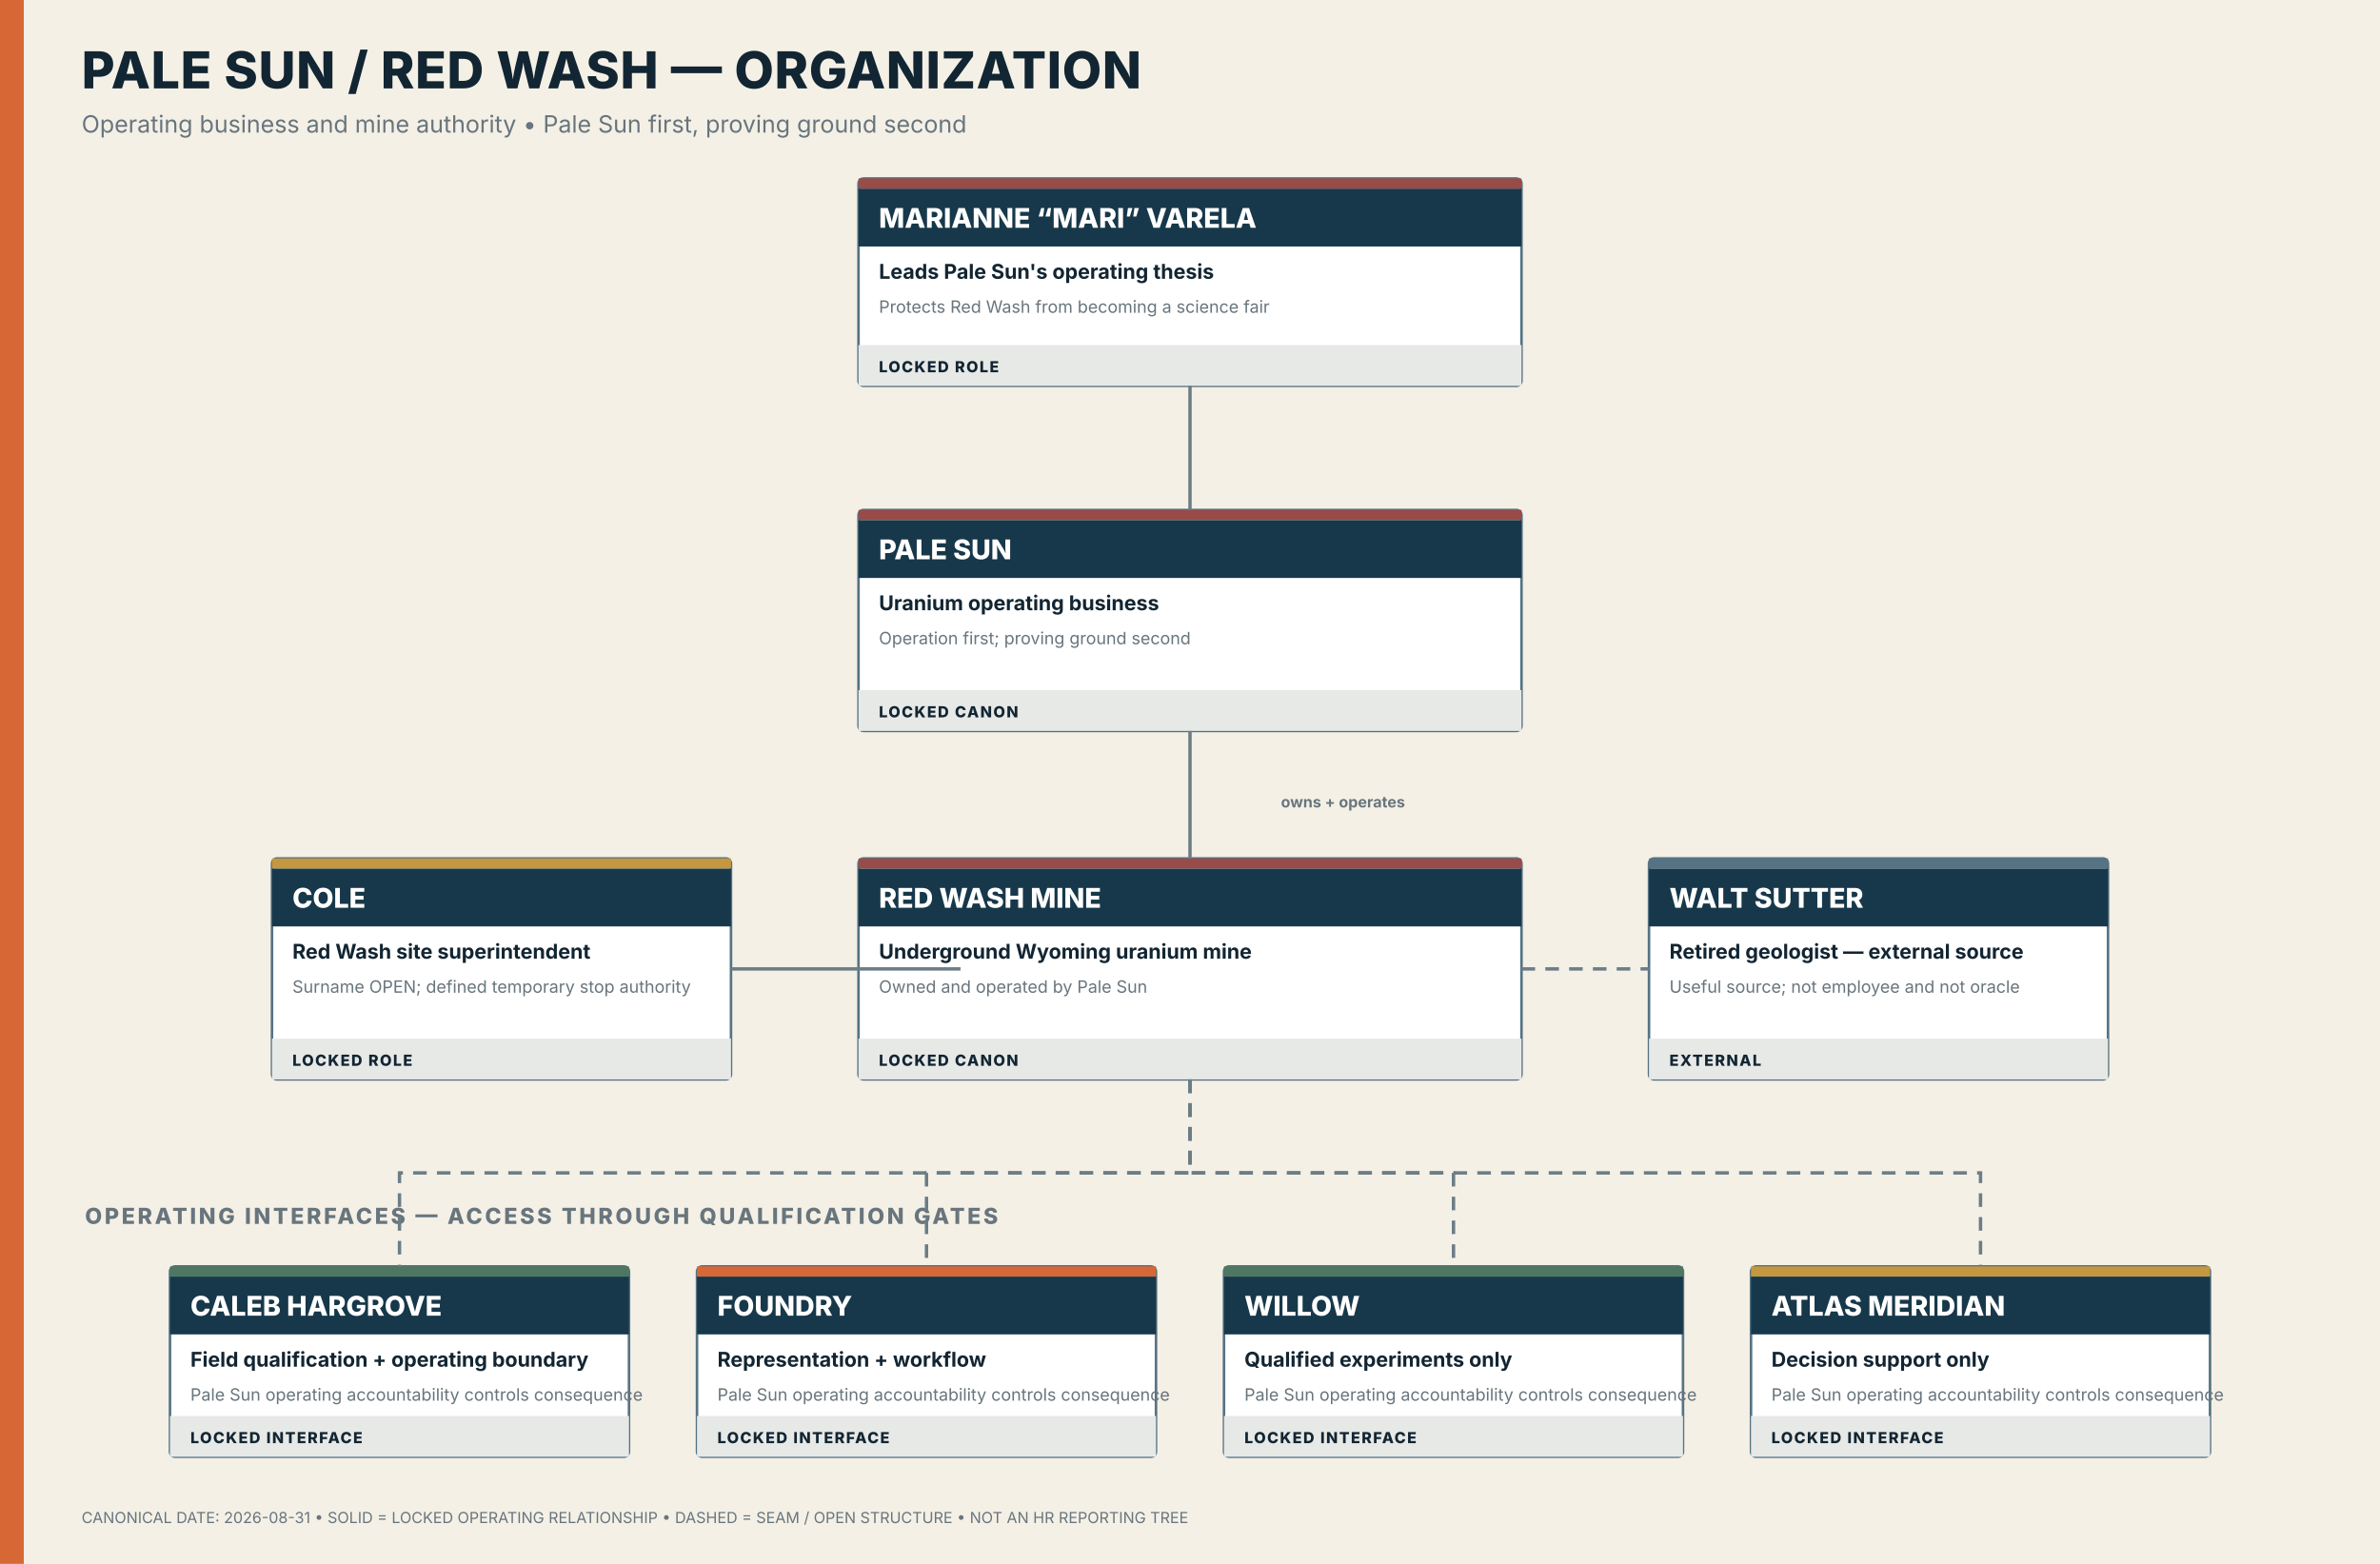
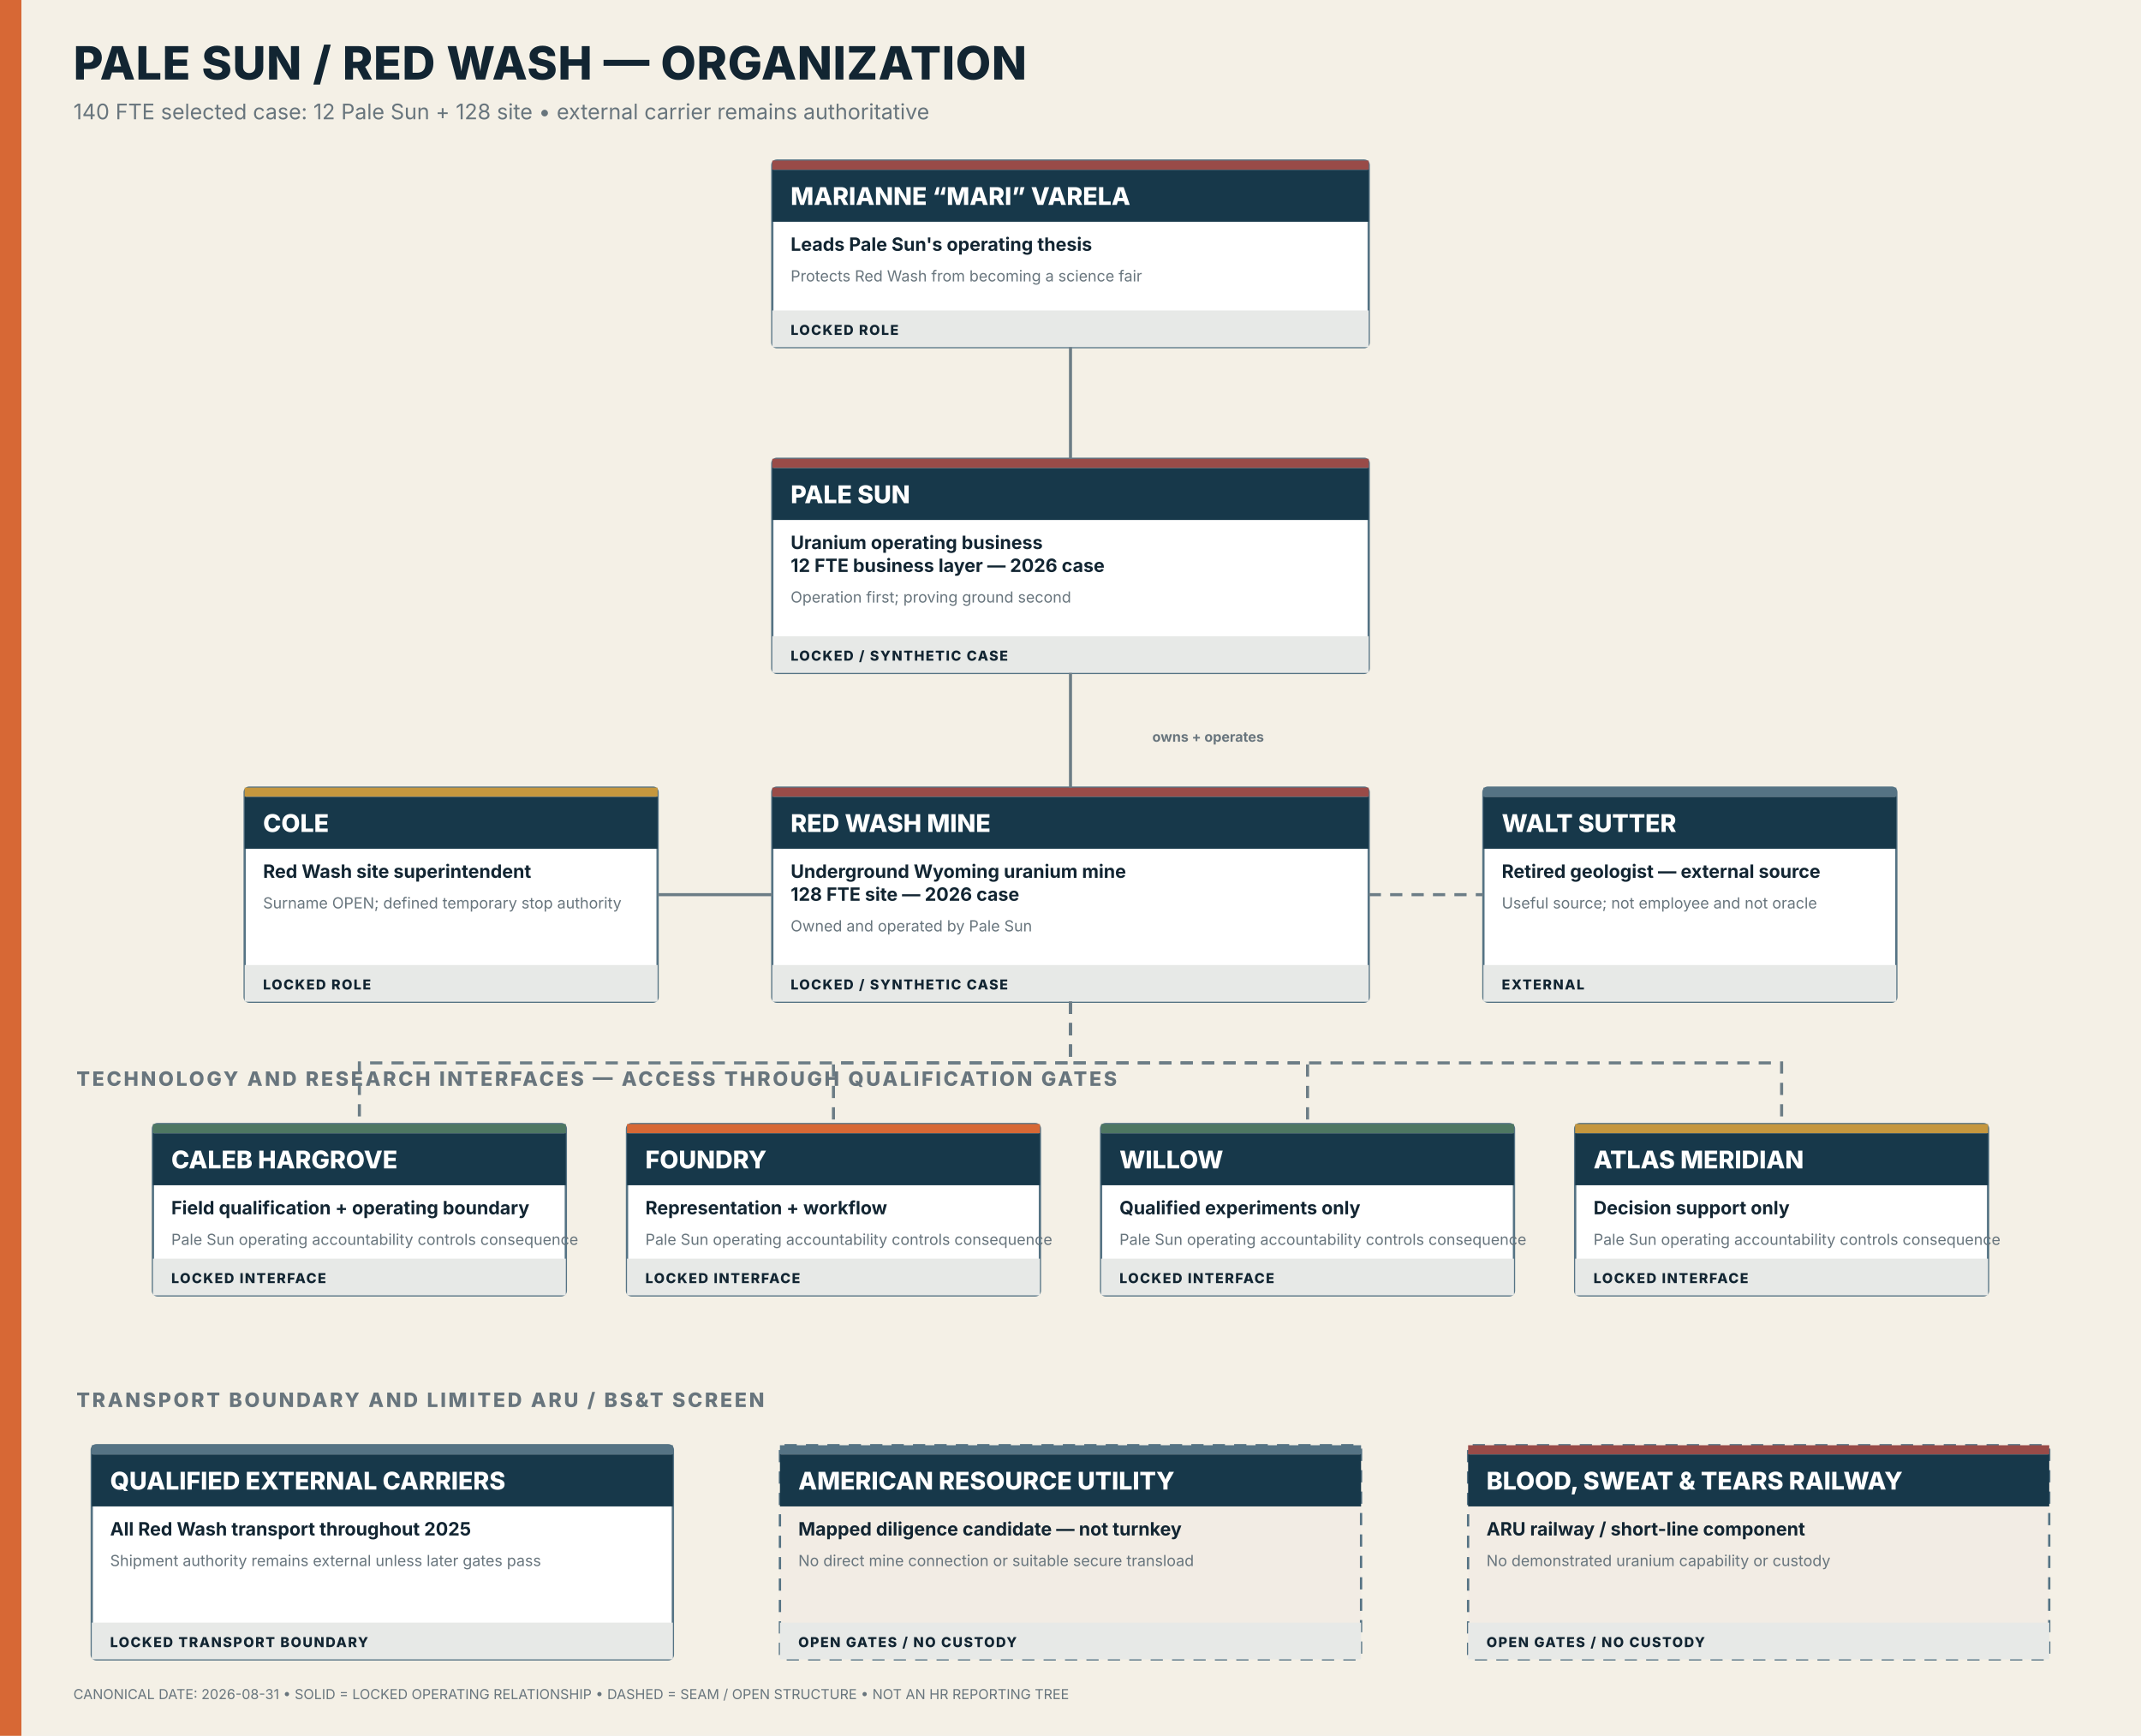
- <svg xmlns="http://www.w3.org/2000/svg" width="1400" height="920" viewBox="0 0 1400 920" role="img" aria-labelledby="title desc">
+ <svg xmlns="http://www.w3.org/2000/svg" width="1400" height="1135" viewBox="0 0 1400 1135" role="img" aria-labelledby="title desc">
  <style>
    text { font-family: Inter, 'IBM Plex Sans', Arial, sans-serif; fill: #122532; }
    .title { font-size: 30px; font-weight: 800; letter-spacing: .4px; }
    .subtitle { font-size: 14px; fill: #68757D; }
    .band { font-size: 13px; font-weight: 800; letter-spacing: 1.5px; fill: #68757D; }
    .name { font-size: 16px; font-weight: 800; fill: #fff; }
    .role { font-size: 12px; font-weight: 700; }
    .note { font-size: 10px; fill: #68757D; }
    .status { font-size: 9px; font-weight: 800; letter-spacing: .8px; }
    .edge-label { font-size: 9px; font-weight: 700; fill: #68757D; }
    .footer { font-size: 9px; fill: #68757D; }
    .solid { stroke: #6C7D86; stroke-width: 2; fill: none; }
    .dash { stroke: #6C7D86; stroke-width: 2; fill: none; stroke-dasharray: 8 6; }
</style>
  <rect width="100%" height="100%" fill="#F4F0E6" />
-   <rect x="0" y="0" width="14" height="920" fill="#D76835" />
+   <rect x="0" y="0" width="14" height="1135" fill="#D76835" />
  <text x="48" y="52" class="title">PALE SUN / RED WASH — ORGANIZATION</text>
-   <text x="48" y="78" class="subtitle">Operating business and mine authority • Pale Sun first, proving ground second</text>
+   <text x="48" y="78" class="subtitle">140 FTE selected case: 12 Pale Sun + 128 site • external carrier remains authoritative</text>
  <g class="card">
    <rect x="505" y="105" width="390" height="122" rx="3" fill="#FFFFFF" stroke="#557384" stroke-width="1.5" />
    <rect x="505" y="105" width="390" height="6" fill="#994B48" />
    <rect x="505" y="111" width="390" height="34" fill="#17384A" />
    <text x="517" y="134" class="name" text-anchor="start">
      <tspan x="517" dy="0">MARIANNE “MARI” VARELA</tspan>
    </text>
    <text x="517" y="164" class="role" text-anchor="start">
      <tspan x="517" dy="0">Leads Pale Sun's operating thesis</tspan>
    </text>
    <text x="517" y="184" class="note" text-anchor="start">
      <tspan x="517" dy="0">Protects Red Wash from becoming a science fair</tspan>
    </text>
    <rect x="505" y="203" width="390" height="24" fill="#E7E9E7" />
    <text x="517" y="219" class="status" text-anchor="start">
      <tspan x="517" dy="0">LOCKED ROLE</tspan>
    </text>
  </g>
  <g class="card">
-     <rect x="505" y="300" width="390" height="130" rx="3" fill="#FFFFFF" stroke="#557384" stroke-width="1.5" />
+     <rect x="505" y="300" width="390" height="140" rx="3" fill="#FFFFFF" stroke="#557384" stroke-width="1.5" />
    <rect x="505" y="300" width="390" height="6" fill="#994B48" />
    <rect x="505" y="306" width="390" height="34" fill="#17384A" />
    <text x="517" y="329" class="name" text-anchor="start">
      <tspan x="517" dy="0">PALE SUN</tspan>
    </text>
    <text x="517" y="359" class="role" text-anchor="start">
      <tspan x="517" dy="0">Uranium operating business</tspan>
-     </text>
-     <text x="517" y="379" class="note" text-anchor="start">
+       <tspan x="517" dy="15">12 FTE business layer — 2026 case</tspan>
+     </text>
+     <text x="517" y="394" class="note" text-anchor="start">
      <tspan x="517" dy="0">Operation first; proving ground second</tspan>
    </text>
-     <rect x="505" y="406" width="390" height="24" fill="#E7E9E7" />
-     <text x="517" y="422" class="status" text-anchor="start">
-       <tspan x="517" dy="0">LOCKED CANON</tspan>
+     <rect x="505" y="416" width="390" height="24" fill="#E7E9E7" />
+     <text x="517" y="432" class="status" text-anchor="start">
+       <tspan x="517" dy="0">LOCKED / SYNTHETIC CASE</tspan>
    </text>
  </g>
  <path d="M 700 227 L 700 263 L 700 263 L 700 300" class="solid" />
  <g class="card">
-     <rect x="505" y="505" width="390" height="130" rx="3" fill="#FFFFFF" stroke="#557384" stroke-width="1.5" />
-     <rect x="505" y="505" width="390" height="6" fill="#994B48" />
-     <rect x="505" y="511" width="390" height="34" fill="#17384A" />
-     <text x="517" y="534" class="name" text-anchor="start">
+     <rect x="505" y="515" width="390" height="140" rx="3" fill="#FFFFFF" stroke="#557384" stroke-width="1.5" />
+     <rect x="505" y="515" width="390" height="6" fill="#994B48" />
+     <rect x="505" y="521" width="390" height="34" fill="#17384A" />
+     <text x="517" y="544" class="name" text-anchor="start">
      <tspan x="517" dy="0">RED WASH MINE</tspan>
    </text>
-     <text x="517" y="564" class="role" text-anchor="start">
+     <text x="517" y="574" class="role" text-anchor="start">
      <tspan x="517" dy="0">Underground Wyoming uranium mine</tspan>
-     </text>
-     <text x="517" y="584" class="note" text-anchor="start">
+       <tspan x="517" dy="15">128 FTE site — 2026 case</tspan>
+     </text>
+     <text x="517" y="609" class="note" text-anchor="start">
      <tspan x="517" dy="0">Owned and operated by Pale Sun</tspan>
    </text>
-     <rect x="505" y="611" width="390" height="24" fill="#E7E9E7" />
-     <text x="517" y="627" class="status" text-anchor="start">
-       <tspan x="517" dy="0">LOCKED CANON</tspan>
-     </text>
-   </g>
-   <path d="M 700 430 L 700 467 L 700 467 L 700 505" class="solid" />
-   <text x="790" y="475" class="edge-label" text-anchor="middle">owns + operates</text>
-   <g class="card">
-     <rect x="160" y="505" width="270" height="130" rx="3" fill="#FFFFFF" stroke="#557384" stroke-width="1.5" />
-     <rect x="160" y="505" width="270" height="6" fill="#C5973E" />
-     <rect x="160" y="511" width="270" height="34" fill="#17384A" />
-     <text x="172" y="534" class="name" text-anchor="start">
+     <rect x="505" y="631" width="390" height="24" fill="#E7E9E7" />
+     <text x="517" y="647" class="status" text-anchor="start">
+       <tspan x="517" dy="0">LOCKED / SYNTHETIC CASE</tspan>
+     </text>
+   </g>
+   <path d="M 700 440 L 700 477 L 700 477 L 700 515" class="solid" />
+   <text x="790" y="485" class="edge-label" text-anchor="middle">owns + operates</text>
+   <g class="card">
+     <rect x="160" y="515" width="270" height="140" rx="3" fill="#FFFFFF" stroke="#557384" stroke-width="1.5" />
+     <rect x="160" y="515" width="270" height="6" fill="#C5973E" />
+     <rect x="160" y="521" width="270" height="34" fill="#17384A" />
+     <text x="172" y="544" class="name" text-anchor="start">
      <tspan x="172" dy="0">COLE</tspan>
    </text>
-     <text x="172" y="564" class="role" text-anchor="start">
+     <text x="172" y="574" class="role" text-anchor="start">
      <tspan x="172" dy="0">Red Wash site superintendent</tspan>
    </text>
-     <text x="172" y="584" class="note" text-anchor="start">
+     <text x="172" y="594" class="note" text-anchor="start">
      <tspan x="172" dy="0">Surname OPEN; defined temporary stop authority</tspan>
    </text>
-     <rect x="160" y="611" width="270" height="24" fill="#E7E9E7" />
-     <text x="172" y="627" class="status" text-anchor="start">
+     <rect x="160" y="631" width="270" height="24" fill="#E7E9E7" />
+     <text x="172" y="647" class="status" text-anchor="start">
      <tspan x="172" dy="0">LOCKED ROLE</tspan>
    </text>
  </g>
-   <path d="M 565 570 L 565 570 L 430 570 L 430 570" class="solid" />
-   <g class="card">
-     <rect x="970" y="505" width="270" height="130" rx="3" fill="#FFFFFF" stroke="#557384" stroke-width="1.5" />
-     <rect x="970" y="505" width="270" height="6" fill="#557384" />
-     <rect x="970" y="511" width="270" height="34" fill="#17384A" />
-     <text x="982" y="534" class="name" text-anchor="start">
+   <line x1="505" y1="585" x2="430" y2="585" class="solid" />
+   <g class="card">
+     <rect x="970" y="515" width="270" height="140" rx="3" fill="#FFFFFF" stroke="#557384" stroke-width="1.5" />
+     <rect x="970" y="515" width="270" height="6" fill="#557384" />
+     <rect x="970" y="521" width="270" height="34" fill="#17384A" />
+     <text x="982" y="544" class="name" text-anchor="start">
      <tspan x="982" dy="0">WALT SUTTER</tspan>
    </text>
-     <text x="982" y="564" class="role" text-anchor="start">
+     <text x="982" y="574" class="role" text-anchor="start">
      <tspan x="982" dy="0">Retired geologist — external source</tspan>
    </text>
-     <text x="982" y="584" class="note" text-anchor="start">
+     <text x="982" y="594" class="note" text-anchor="start">
      <tspan x="982" dy="0">Useful source; not employee and not oracle</tspan>
    </text>
-     <rect x="970" y="611" width="270" height="24" fill="#E7E9E7" />
-     <text x="982" y="627" class="status" text-anchor="start">
+     <rect x="970" y="631" width="270" height="24" fill="#E7E9E7" />
+     <text x="982" y="647" class="status" text-anchor="start">
      <tspan x="982" dy="0">EXTERNAL</tspan>
    </text>
  </g>
-   <line x1="895" y1="570" x2="970" y2="570" class="dash" />
-   <text x="50" y="720" class="band" text-anchor="start">
-     <tspan x="50" dy="0">OPERATING INTERFACES — ACCESS THROUGH QUALIFICATION GATES</tspan>
+   <line x1="895" y1="585" x2="970" y2="585" class="dash" />
+   <text x="50" y="710" class="band" text-anchor="start">
+     <tspan x="50" dy="0">TECHNOLOGY AND RESEARCH INTERFACES — ACCESS THROUGH QUALIFICATION GATES</tspan>
  </text>
  <g class="card">
-     <rect x="100" y="745" width="270" height="112" rx="3" fill="#FFFFFF" stroke="#557384" stroke-width="1.5" />
-     <rect x="100" y="745" width="270" height="6" fill="#4E7762" />
-     <rect x="100" y="751" width="270" height="34" fill="#17384A" />
-     <text x="112" y="774" class="name" text-anchor="start">
+     <rect x="100" y="735" width="270" height="112" rx="3" fill="#FFFFFF" stroke="#557384" stroke-width="1.5" />
+     <rect x="100" y="735" width="270" height="6" fill="#4E7762" />
+     <rect x="100" y="741" width="270" height="34" fill="#17384A" />
+     <text x="112" y="764" class="name" text-anchor="start">
      <tspan x="112" dy="0">CALEB HARGROVE</tspan>
    </text>
-     <text x="112" y="804" class="role" text-anchor="start">
+     <text x="112" y="794" class="role" text-anchor="start">
      <tspan x="112" dy="0">Field qualification + operating boundary</tspan>
    </text>
-     <text x="112" y="824" class="note" text-anchor="start">
+     <text x="112" y="814" class="note" text-anchor="start">
      <tspan x="112" dy="0">Pale Sun operating accountability controls consequence</tspan>
    </text>
-     <rect x="100" y="833" width="270" height="24" fill="#E7E9E7" />
-     <text x="112" y="849" class="status" text-anchor="start">
+     <rect x="100" y="823" width="270" height="24" fill="#E7E9E7" />
+     <text x="112" y="839" class="status" text-anchor="start">
      <tspan x="112" dy="0">LOCKED INTERFACE</tspan>
    </text>
  </g>
-   <path d="M 700 635 L 700 690 L 235 690 L 235 745" class="dash" />
-   <g class="card">
-     <rect x="410" y="745" width="270" height="112" rx="3" fill="#FFFFFF" stroke="#557384" stroke-width="1.5" />
-     <rect x="410" y="745" width="270" height="6" fill="#D76835" />
-     <rect x="410" y="751" width="270" height="34" fill="#17384A" />
-     <text x="422" y="774" class="name" text-anchor="start">
+   <path d="M 700 655 L 700 695 L 235 695 L 235 735" class="dash" />
+   <g class="card">
+     <rect x="410" y="735" width="270" height="112" rx="3" fill="#FFFFFF" stroke="#557384" stroke-width="1.5" />
+     <rect x="410" y="735" width="270" height="6" fill="#D76835" />
+     <rect x="410" y="741" width="270" height="34" fill="#17384A" />
+     <text x="422" y="764" class="name" text-anchor="start">
      <tspan x="422" dy="0">FOUNDRY</tspan>
    </text>
-     <text x="422" y="804" class="role" text-anchor="start">
+     <text x="422" y="794" class="role" text-anchor="start">
      <tspan x="422" dy="0">Representation + workflow</tspan>
    </text>
-     <text x="422" y="824" class="note" text-anchor="start">
+     <text x="422" y="814" class="note" text-anchor="start">
      <tspan x="422" dy="0">Pale Sun operating accountability controls consequence</tspan>
    </text>
-     <rect x="410" y="833" width="270" height="24" fill="#E7E9E7" />
-     <text x="422" y="849" class="status" text-anchor="start">
+     <rect x="410" y="823" width="270" height="24" fill="#E7E9E7" />
+     <text x="422" y="839" class="status" text-anchor="start">
      <tspan x="422" dy="0">LOCKED INTERFACE</tspan>
    </text>
  </g>
-   <path d="M 700 635 L 700 690 L 545 690 L 545 745" class="dash" />
-   <g class="card">
-     <rect x="720" y="745" width="270" height="112" rx="3" fill="#FFFFFF" stroke="#557384" stroke-width="1.5" />
-     <rect x="720" y="745" width="270" height="6" fill="#4E7762" />
-     <rect x="720" y="751" width="270" height="34" fill="#17384A" />
-     <text x="732" y="774" class="name" text-anchor="start">
+   <path d="M 700 655 L 700 695 L 545 695 L 545 735" class="dash" />
+   <g class="card">
+     <rect x="720" y="735" width="270" height="112" rx="3" fill="#FFFFFF" stroke="#557384" stroke-width="1.5" />
+     <rect x="720" y="735" width="270" height="6" fill="#4E7762" />
+     <rect x="720" y="741" width="270" height="34" fill="#17384A" />
+     <text x="732" y="764" class="name" text-anchor="start">
      <tspan x="732" dy="0">WILLOW</tspan>
    </text>
-     <text x="732" y="804" class="role" text-anchor="start">
+     <text x="732" y="794" class="role" text-anchor="start">
      <tspan x="732" dy="0">Qualified experiments only</tspan>
    </text>
-     <text x="732" y="824" class="note" text-anchor="start">
+     <text x="732" y="814" class="note" text-anchor="start">
      <tspan x="732" dy="0">Pale Sun operating accountability controls consequence</tspan>
    </text>
-     <rect x="720" y="833" width="270" height="24" fill="#E7E9E7" />
-     <text x="732" y="849" class="status" text-anchor="start">
+     <rect x="720" y="823" width="270" height="24" fill="#E7E9E7" />
+     <text x="732" y="839" class="status" text-anchor="start">
      <tspan x="732" dy="0">LOCKED INTERFACE</tspan>
    </text>
  </g>
-   <path d="M 700 635 L 700 690 L 855 690 L 855 745" class="dash" />
-   <g class="card">
-     <rect x="1030" y="745" width="270" height="112" rx="3" fill="#FFFFFF" stroke="#557384" stroke-width="1.5" />
-     <rect x="1030" y="745" width="270" height="6" fill="#C5973E" />
-     <rect x="1030" y="751" width="270" height="34" fill="#17384A" />
-     <text x="1042" y="774" class="name" text-anchor="start">
+   <path d="M 700 655 L 700 695 L 855 695 L 855 735" class="dash" />
+   <g class="card">
+     <rect x="1030" y="735" width="270" height="112" rx="3" fill="#FFFFFF" stroke="#557384" stroke-width="1.5" />
+     <rect x="1030" y="735" width="270" height="6" fill="#C5973E" />
+     <rect x="1030" y="741" width="270" height="34" fill="#17384A" />
+     <text x="1042" y="764" class="name" text-anchor="start">
      <tspan x="1042" dy="0">ATLAS MERIDIAN</tspan>
    </text>
-     <text x="1042" y="804" class="role" text-anchor="start">
+     <text x="1042" y="794" class="role" text-anchor="start">
      <tspan x="1042" dy="0">Decision support only</tspan>
    </text>
-     <text x="1042" y="824" class="note" text-anchor="start">
+     <text x="1042" y="814" class="note" text-anchor="start">
      <tspan x="1042" dy="0">Pale Sun operating accountability controls consequence</tspan>
    </text>
-     <rect x="1030" y="833" width="270" height="24" fill="#E7E9E7" />
-     <text x="1042" y="849" class="status" text-anchor="start">
+     <rect x="1030" y="823" width="270" height="24" fill="#E7E9E7" />
+     <text x="1042" y="839" class="status" text-anchor="start">
      <tspan x="1042" dy="0">LOCKED INTERFACE</tspan>
    </text>
  </g>
-   <path d="M 700 635 L 700 690 L 1165 690 L 1165 745" class="dash" />
-   <text x="48" y="896" class="footer">CANONICAL DATE: 2026-08-31  •  SOLID = LOCKED OPERATING RELATIONSHIP  •  DASHED = SEAM / OPEN STRUCTURE  •  NOT AN HR REPORTING TREE</text>
+   <path d="M 700 655 L 700 695 L 1165 695 L 1165 735" class="dash" />
+   <text x="50" y="920" class="band" text-anchor="start">
+     <tspan x="50" dy="0">TRANSPORT BOUNDARY AND LIMITED ARU / BS&amp;T SCREEN</tspan>
+   </text>
+   <g class="card">
+     <rect x="60" y="945" width="380" height="140" rx="3" fill="#FFFFFF" stroke="#557384" stroke-width="1.5" />
+     <rect x="60" y="945" width="380" height="6" fill="#557384" />
+     <rect x="60" y="951" width="380" height="34" fill="#17384A" />
+     <text x="72" y="974" class="name" text-anchor="start">
+       <tspan x="72" dy="0">QUALIFIED EXTERNAL CARRIERS</tspan>
+     </text>
+     <text x="72" y="1004" class="role" text-anchor="start">
+       <tspan x="72" dy="0">All Red Wash transport throughout 2025</tspan>
+     </text>
+     <text x="72" y="1024" class="note" text-anchor="start">
+       <tspan x="72" dy="0">Shipment authority remains external unless later gates pass</tspan>
+     </text>
+     <rect x="60" y="1061" width="380" height="24" fill="#E7E9E7" />
+     <text x="72" y="1077" class="status" text-anchor="start">
+       <tspan x="72" dy="0">LOCKED TRANSPORT BOUNDARY</tspan>
+     </text>
+   </g>
+   <g class="card">
+     <rect x="510" y="945" width="380" height="140" rx="3" fill="#F2ECE4" stroke="#557384" stroke-width="1.5" stroke-dasharray="8 6" />
+     <rect x="510" y="945" width="380" height="6" fill="#557384" />
+     <rect x="510" y="951" width="380" height="34" fill="#17384A" />
+     <text x="522" y="974" class="name" text-anchor="start">
+       <tspan x="522" dy="0">AMERICAN RESOURCE UTILITY</tspan>
+     </text>
+     <text x="522" y="1004" class="role" text-anchor="start">
+       <tspan x="522" dy="0">Mapped diligence candidate — not turnkey</tspan>
+     </text>
+     <text x="522" y="1024" class="note" text-anchor="start">
+       <tspan x="522" dy="0">No direct mine connection or suitable secure transload</tspan>
+     </text>
+     <rect x="510" y="1061" width="380" height="24" fill="#E7E9E7" />
+     <text x="522" y="1077" class="status" text-anchor="start">
+       <tspan x="522" dy="0">OPEN GATES / NO CUSTODY</tspan>
+     </text>
+   </g>
+   <g class="card">
+     <rect x="960" y="945" width="380" height="140" rx="3" fill="#F2ECE4" stroke="#557384" stroke-width="1.5" stroke-dasharray="8 6" />
+     <rect x="960" y="945" width="380" height="6" fill="#994B48" />
+     <rect x="960" y="951" width="380" height="34" fill="#17384A" />
+     <text x="972" y="974" class="name" text-anchor="start">
+       <tspan x="972" dy="0">BLOOD, SWEAT &amp; TEARS RAILWAY</tspan>
+     </text>
+     <text x="972" y="1004" class="role" text-anchor="start">
+       <tspan x="972" dy="0">ARU railway / short-line component</tspan>
+     </text>
+     <text x="972" y="1024" class="note" text-anchor="start">
+       <tspan x="972" dy="0">No demonstrated uranium capability or custody</tspan>
+     </text>
+     <rect x="960" y="1061" width="380" height="24" fill="#E7E9E7" />
+     <text x="972" y="1077" class="status" text-anchor="start">
+       <tspan x="972" dy="0">OPEN GATES / NO CUSTODY</tspan>
+     </text>
+   </g>
+   <text x="48" y="1111" class="footer">CANONICAL DATE: 2026-08-31  •  SOLID = LOCKED OPERATING RELATIONSHIP  •  DASHED = SEAM / OPEN STRUCTURE  •  NOT AN HR REPORTING TREE</text>
</svg>
